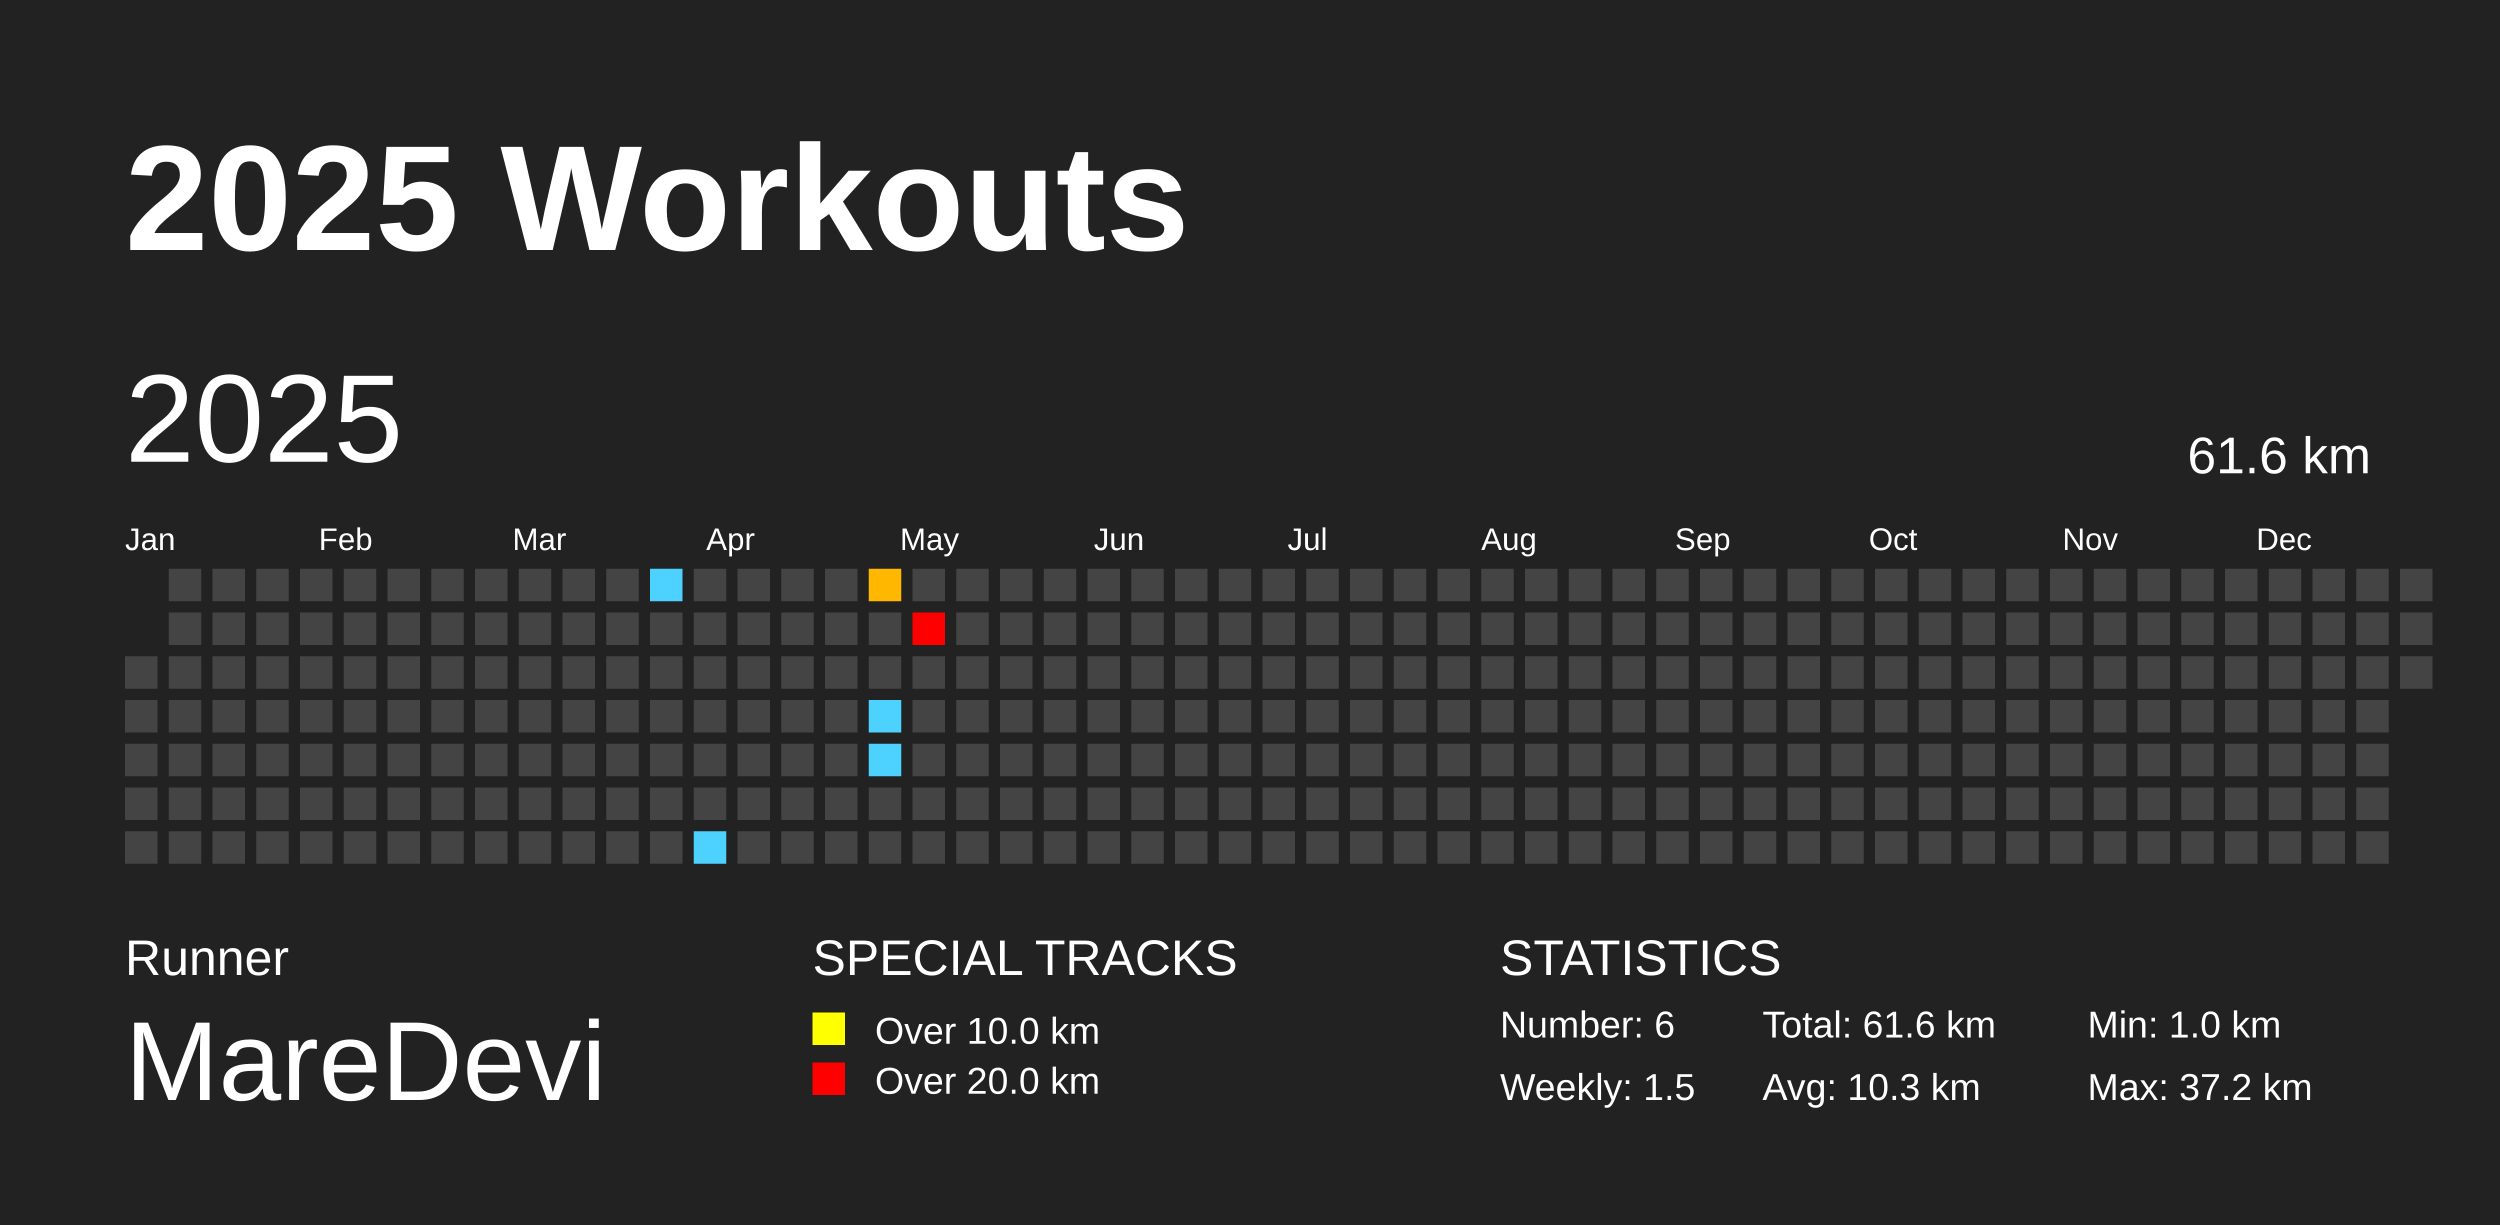
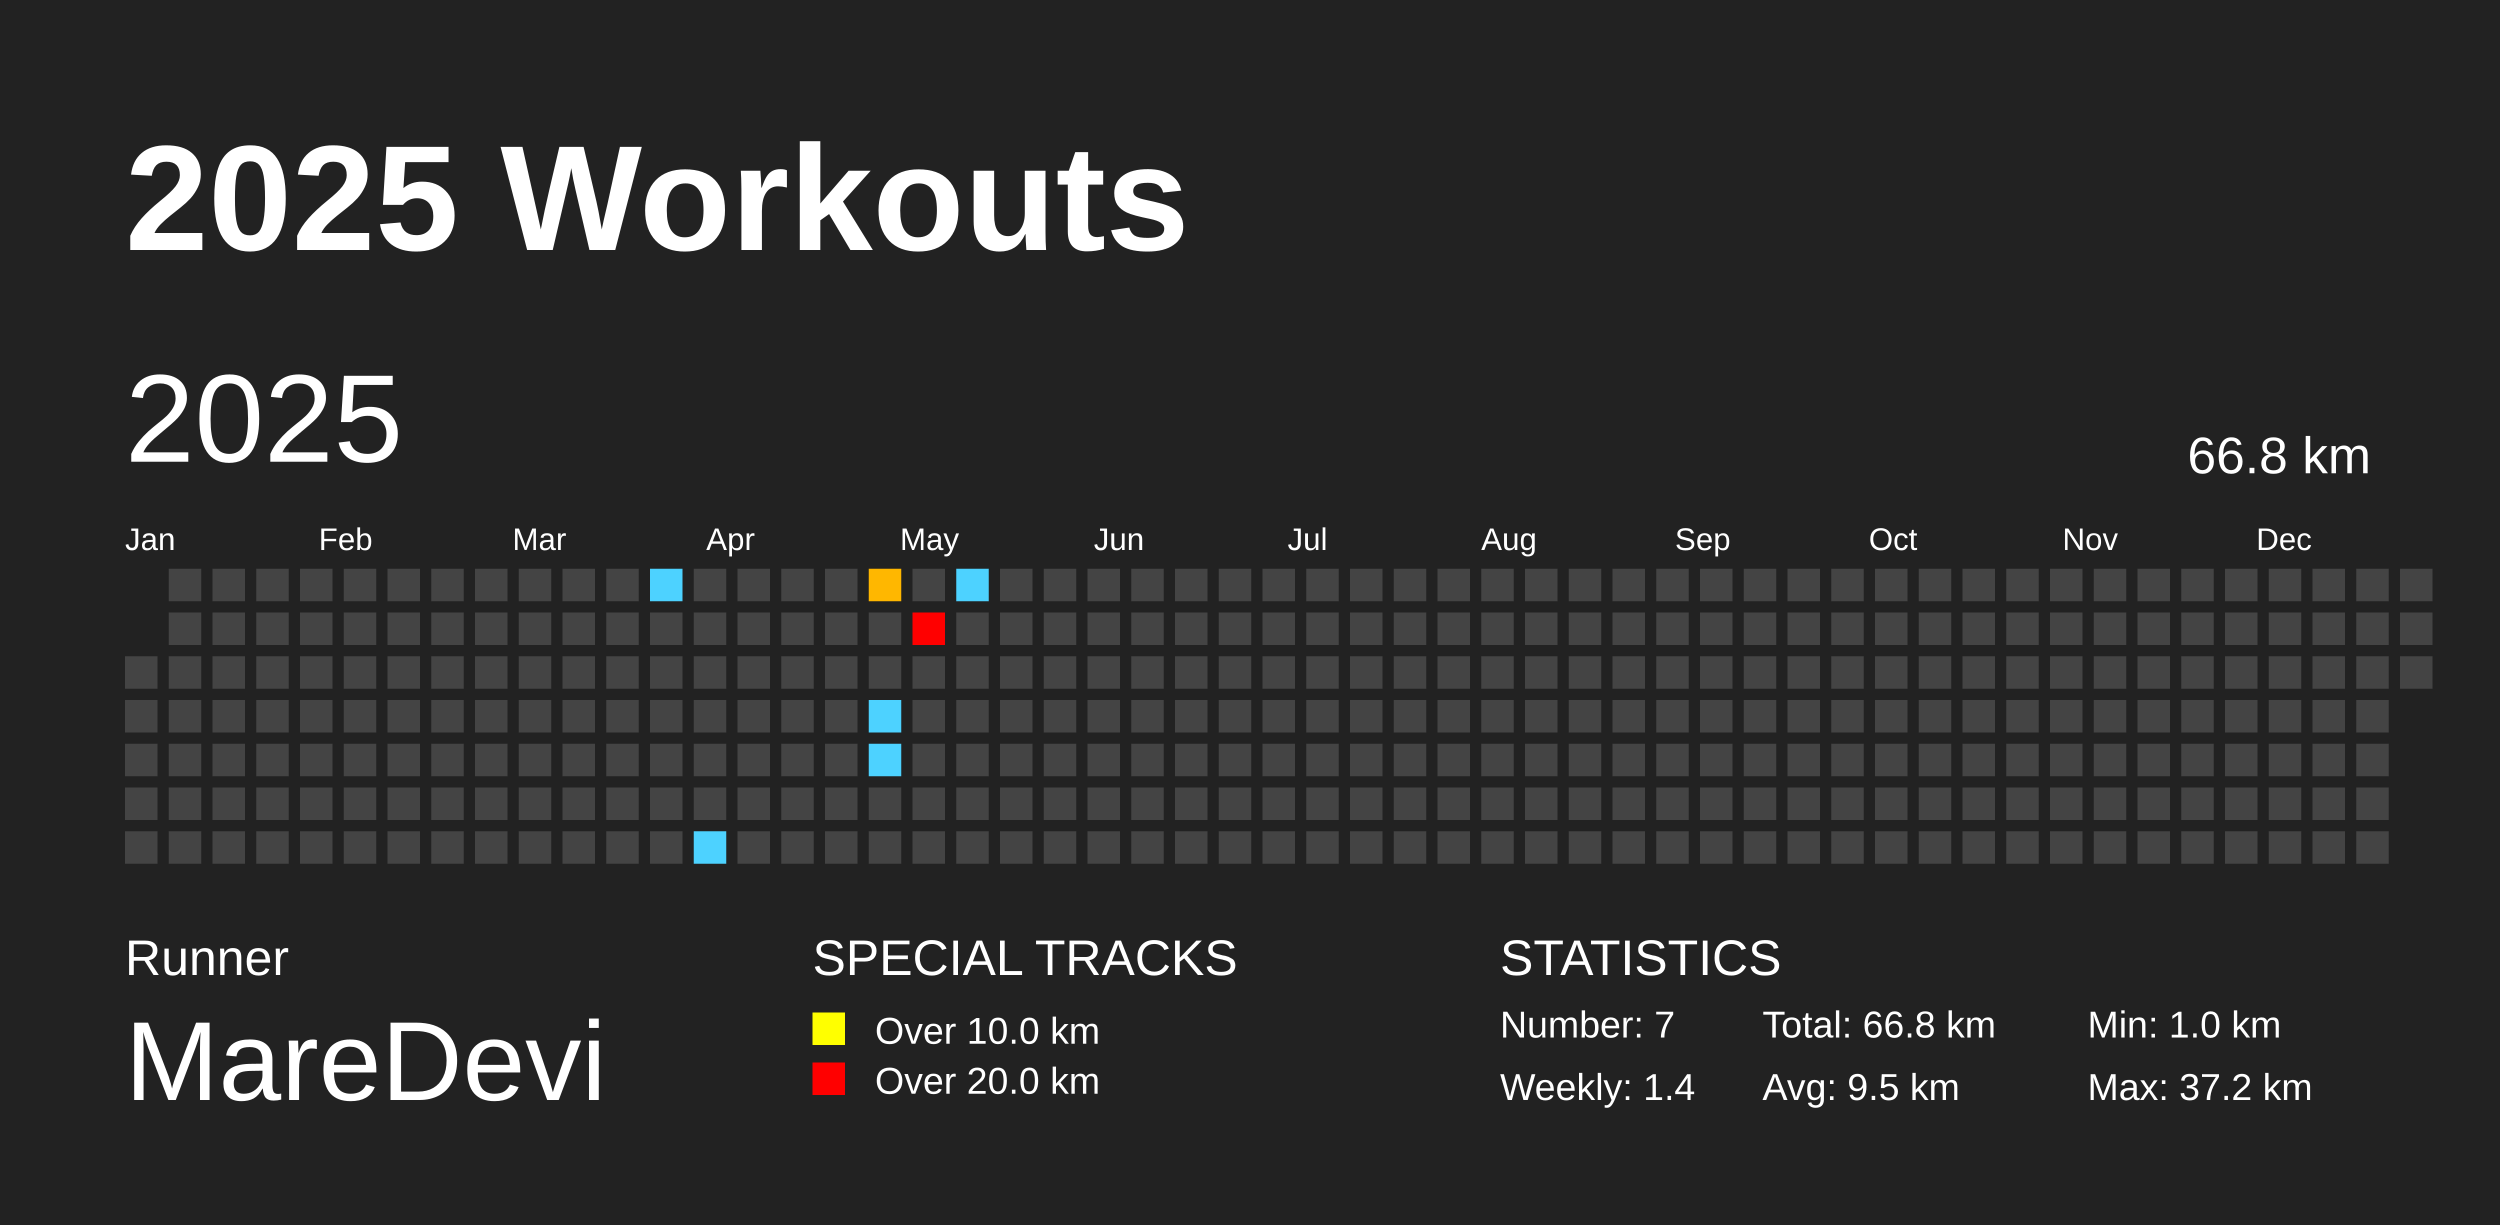
<svg xmlns="http://www.w3.org/2000/svg" baseProfile="full" height="98mm" version="1.1" viewBox="0,0,200,98" width="200mm">
  <defs />
  <rect fill="#222222" height="98" width="200" x="0" y="0" />
  <text fill="#FFFFFF" style="font-size:12px; font-family:Arial; font-weight:bold;" x="10" y="20">2025 Workouts</text>
  <text fill="#FFFFFF" style="font-size:4px; font-family:Arial" x="10" y="78">Runner</text>
  <text fill="#FFFFFF" style="font-size:9px; font-family:Arial" x="10" y="88">MareDevi</text>
  <text fill="#FFFFFF" style="font-size:4px; font-family:Arial" x="65" y="78">SPECIAL TRACKS</text>
  <rect fill="yellow" height="2.6" width="2.6" x="65" y="81" />
  <text fill="#FFFFFF" style="font-size:3px; font-family:Arial" x="70" y="83.5">Over 10.0 km</text>
  <rect fill="red" height="2.6" width="2.6" x="65" y="85" />
  <text fill="#FFFFFF" style="font-size:3px; font-family:Arial" x="70" y="87.5">Over 20.0 km</text>
  <text fill="#FFFFFF" style="font-size:4px; font-family:Arial" x="120" y="78">STATISTICS</text>
-   <text fill="#FFFFFF" style="font-size:3px; font-family:Arial" x="120" y="83">Number: 6</text>
-   <text fill="#FFFFFF" style="font-size:3px; font-family:Arial" x="120" y="88">Weekly: 1.5</text>
-   <text fill="#FFFFFF" style="font-size:3px; font-family:Arial" x="141" y="83">Total: 61.6 km</text>
-   <text fill="#FFFFFF" style="font-size:3px; font-family:Arial" x="141" y="88">Avg: 10.3 km</text>
+   <text fill="#FFFFFF" style="font-size:3px; font-family:Arial" x="120" y="83">Number: 7</text>
+   <text fill="#FFFFFF" style="font-size:3px; font-family:Arial" x="120" y="88">Weekly: 1.4</text>
+   <text fill="#FFFFFF" style="font-size:3px; font-family:Arial" x="141" y="83">Total: 66.8 km</text>
+   <text fill="#FFFFFF" style="font-size:3px; font-family:Arial" x="141" y="88">Avg: 9.5 km</text>
  <text fill="#FFFFFF" style="font-size:3px; font-family:Arial" x="167" y="83">Min: 1.0 km</text>
  <text fill="#FFFFFF" style="font-size:3px; font-family:Arial" x="167" y="88">Max: 37.2 km</text>
  <text dominant-baseline="hanging" fill="#FFFFFF" style="font-size:10.0px; font-family:Arial;" x="10" y="30">2025</text>
-   <text dominant-baseline="hanging" fill="#FFFFFF" style="font-size:4.125px; font-family:Arial;" x="175" y="35">61.6 km</text>
+   <text dominant-baseline="hanging" fill="#FFFFFF" style="font-size:4.125px; font-family:Arial;" x="175" y="35">66.8 km</text>
  <text fill="#FFFFFF" style="font-size:2.5px; font-family:Arial" x="10.0" y="44">Jan</text>
  <text fill="#FFFFFF" style="font-size:2.5px; font-family:Arial" x="25.5" y="44">Feb</text>
  <text fill="#FFFFFF" style="font-size:2.5px; font-family:Arial" x="41.0" y="44">Mar</text>
  <text fill="#FFFFFF" style="font-size:2.5px; font-family:Arial" x="56.5" y="44">Apr</text>
  <text fill="#FFFFFF" style="font-size:2.5px; font-family:Arial" x="72.0" y="44">May</text>
  <text fill="#FFFFFF" style="font-size:2.5px; font-family:Arial" x="87.5" y="44">Jun</text>
  <text fill="#FFFFFF" style="font-size:2.5px; font-family:Arial" x="103.0" y="44">Jul</text>
  <text fill="#FFFFFF" style="font-size:2.5px; font-family:Arial" x="118.5" y="44">Aug</text>
  <text fill="#FFFFFF" style="font-size:2.5px; font-family:Arial" x="134.0" y="44">Sep</text>
  <text fill="#FFFFFF" style="font-size:2.5px; font-family:Arial" x="149.5" y="44">Oct</text>
  <text fill="#FFFFFF" style="font-size:2.5px; font-family:Arial" x="165.0" y="44">Nov</text>
  <text fill="#FFFFFF" style="font-size:2.5px; font-family:Arial" x="180.5" y="44">Dec</text>
  <rect fill="#444444" height="2.6" width="2.6" x="10.0" y="52.5" />
  <rect fill="#444444" height="2.6" width="2.6" x="10.0" y="56.0" />
  <rect fill="#444444" height="2.6" width="2.6" x="10.0" y="59.5" />
  <rect fill="#444444" height="2.6" width="2.6" x="10.0" y="63.0" />
  <rect fill="#444444" height="2.6" width="2.6" x="10.0" y="66.5" />
  <rect fill="#444444" height="2.6" width="2.6" x="13.5" y="45.5" />
  <rect fill="#444444" height="2.6" width="2.6" x="13.5" y="49.0" />
  <rect fill="#444444" height="2.6" width="2.6" x="13.5" y="52.5" />
  <rect fill="#444444" height="2.6" width="2.6" x="13.5" y="56.0" />
  <rect fill="#444444" height="2.6" width="2.6" x="13.5" y="59.5" />
  <rect fill="#444444" height="2.6" width="2.6" x="13.5" y="63.0" />
  <rect fill="#444444" height="2.6" width="2.6" x="13.5" y="66.5" />
  <rect fill="#444444" height="2.6" width="2.6" x="17.0" y="45.5" />
  <rect fill="#444444" height="2.6" width="2.6" x="17.0" y="49.0" />
  <rect fill="#444444" height="2.6" width="2.6" x="17.0" y="52.5" />
  <rect fill="#444444" height="2.6" width="2.6" x="17.0" y="56.0" />
  <rect fill="#444444" height="2.6" width="2.6" x="17.0" y="59.5" />
  <rect fill="#444444" height="2.6" width="2.6" x="17.0" y="63.0" />
  <rect fill="#444444" height="2.6" width="2.6" x="17.0" y="66.5" />
  <rect fill="#444444" height="2.6" width="2.6" x="20.5" y="45.5" />
  <rect fill="#444444" height="2.6" width="2.6" x="20.5" y="49.0" />
  <rect fill="#444444" height="2.6" width="2.6" x="20.5" y="52.5" />
  <rect fill="#444444" height="2.6" width="2.6" x="20.5" y="56.0" />
  <rect fill="#444444" height="2.6" width="2.6" x="20.5" y="59.5" />
  <rect fill="#444444" height="2.6" width="2.6" x="20.5" y="63.0" />
  <rect fill="#444444" height="2.6" width="2.6" x="20.5" y="66.5" />
  <rect fill="#444444" height="2.6" width="2.6" x="24.0" y="45.5" />
  <rect fill="#444444" height="2.6" width="2.6" x="24.0" y="49.0" />
  <rect fill="#444444" height="2.6" width="2.6" x="24.0" y="52.5" />
  <rect fill="#444444" height="2.6" width="2.6" x="24.0" y="56.0" />
  <rect fill="#444444" height="2.6" width="2.6" x="24.0" y="59.5" />
  <rect fill="#444444" height="2.6" width="2.6" x="24.0" y="63.0" />
  <rect fill="#444444" height="2.6" width="2.6" x="24.0" y="66.5" />
  <rect fill="#444444" height="2.6" width="2.6" x="27.5" y="45.5" />
  <rect fill="#444444" height="2.6" width="2.6" x="27.5" y="49.0" />
  <rect fill="#444444" height="2.6" width="2.6" x="27.5" y="52.5" />
  <rect fill="#444444" height="2.6" width="2.6" x="27.5" y="56.0" />
  <rect fill="#444444" height="2.6" width="2.6" x="27.5" y="59.5" />
  <rect fill="#444444" height="2.6" width="2.6" x="27.5" y="63.0" />
  <rect fill="#444444" height="2.6" width="2.6" x="27.5" y="66.5" />
  <rect fill="#444444" height="2.6" width="2.6" x="31.0" y="45.5" />
  <rect fill="#444444" height="2.6" width="2.6" x="31.0" y="49.0" />
  <rect fill="#444444" height="2.6" width="2.6" x="31.0" y="52.5" />
  <rect fill="#444444" height="2.6" width="2.6" x="31.0" y="56.0" />
  <rect fill="#444444" height="2.6" width="2.6" x="31.0" y="59.5" />
  <rect fill="#444444" height="2.6" width="2.6" x="31.0" y="63.0" />
  <rect fill="#444444" height="2.6" width="2.6" x="31.0" y="66.5" />
  <rect fill="#444444" height="2.6" width="2.6" x="34.5" y="45.5" />
  <rect fill="#444444" height="2.6" width="2.6" x="34.5" y="49.0" />
  <rect fill="#444444" height="2.6" width="2.6" x="34.5" y="52.5" />
  <rect fill="#444444" height="2.6" width="2.6" x="34.5" y="56.0" />
  <rect fill="#444444" height="2.6" width="2.6" x="34.5" y="59.5" />
  <rect fill="#444444" height="2.6" width="2.6" x="34.5" y="63.0" />
  <rect fill="#444444" height="2.6" width="2.6" x="34.5" y="66.5" />
  <rect fill="#444444" height="2.6" width="2.6" x="38.0" y="45.5" />
  <rect fill="#444444" height="2.6" width="2.6" x="38.0" y="49.0" />
  <rect fill="#444444" height="2.6" width="2.6" x="38.0" y="52.5" />
  <rect fill="#444444" height="2.6" width="2.6" x="38.0" y="56.0" />
  <rect fill="#444444" height="2.6" width="2.6" x="38.0" y="59.5" />
  <rect fill="#444444" height="2.6" width="2.6" x="38.0" y="63.0" />
  <rect fill="#444444" height="2.6" width="2.6" x="38.0" y="66.5" />
  <rect fill="#444444" height="2.6" width="2.6" x="41.5" y="45.5" />
  <rect fill="#444444" height="2.6" width="2.6" x="41.5" y="49.0" />
  <rect fill="#444444" height="2.6" width="2.6" x="41.5" y="52.5" />
  <rect fill="#444444" height="2.6" width="2.6" x="41.5" y="56.0" />
  <rect fill="#444444" height="2.6" width="2.6" x="41.5" y="59.5" />
  <rect fill="#444444" height="2.6" width="2.6" x="41.5" y="63.0" />
  <rect fill="#444444" height="2.6" width="2.6" x="41.5" y="66.5" />
  <rect fill="#444444" height="2.6" width="2.6" x="45.0" y="45.5" />
  <rect fill="#444444" height="2.6" width="2.6" x="45.0" y="49.0" />
  <rect fill="#444444" height="2.6" width="2.6" x="45.0" y="52.5" />
  <rect fill="#444444" height="2.6" width="2.6" x="45.0" y="56.0" />
  <rect fill="#444444" height="2.6" width="2.6" x="45.0" y="59.5" />
  <rect fill="#444444" height="2.6" width="2.6" x="45.0" y="63.0" />
  <rect fill="#444444" height="2.6" width="2.6" x="45.0" y="66.5" />
  <rect fill="#444444" height="2.6" width="2.6" x="48.5" y="45.5" />
  <rect fill="#444444" height="2.6" width="2.6" x="48.5" y="49.0" />
  <rect fill="#444444" height="2.6" width="2.6" x="48.5" y="52.5" />
  <rect fill="#444444" height="2.6" width="2.6" x="48.5" y="56.0" />
  <rect fill="#444444" height="2.6" width="2.6" x="48.5" y="59.5" />
  <rect fill="#444444" height="2.6" width="2.6" x="48.5" y="63.0" />
  <rect fill="#444444" height="2.6" width="2.6" x="48.5" y="66.5" />
  <rect fill="#4dd2ff" height="2.6" width="2.6" x="52.0" y="45.5" />
  <rect fill="#444444" height="2.6" width="2.6" x="52.0" y="49.0" />
  <rect fill="#444444" height="2.6" width="2.6" x="52.0" y="52.5" />
  <rect fill="#444444" height="2.6" width="2.6" x="52.0" y="56.0" />
  <rect fill="#444444" height="2.6" width="2.6" x="52.0" y="59.5" />
  <rect fill="#444444" height="2.6" width="2.6" x="52.0" y="63.0" />
  <rect fill="#444444" height="2.6" width="2.6" x="52.0" y="66.5" />
  <rect fill="#444444" height="2.6" width="2.6" x="55.5" y="45.5" />
  <rect fill="#444444" height="2.6" width="2.6" x="55.5" y="49.0" />
  <rect fill="#444444" height="2.6" width="2.6" x="55.5" y="52.5" />
  <rect fill="#444444" height="2.6" width="2.6" x="55.5" y="56.0" />
  <rect fill="#444444" height="2.6" width="2.6" x="55.5" y="59.5" />
  <rect fill="#444444" height="2.6" width="2.6" x="55.5" y="63.0" />
  <rect fill="#4dd2ff" height="2.6" width="2.6" x="55.5" y="66.5" />
  <rect fill="#444444" height="2.6" width="2.6" x="59.0" y="45.5" />
  <rect fill="#444444" height="2.6" width="2.6" x="59.0" y="49.0" />
  <rect fill="#444444" height="2.6" width="2.6" x="59.0" y="52.5" />
  <rect fill="#444444" height="2.6" width="2.6" x="59.0" y="56.0" />
  <rect fill="#444444" height="2.6" width="2.6" x="59.0" y="59.5" />
  <rect fill="#444444" height="2.6" width="2.6" x="59.0" y="63.0" />
  <rect fill="#444444" height="2.6" width="2.6" x="59.0" y="66.5" />
  <rect fill="#444444" height="2.6" width="2.6" x="62.5" y="45.5" />
  <rect fill="#444444" height="2.6" width="2.6" x="62.5" y="49.0" />
  <rect fill="#444444" height="2.6" width="2.6" x="62.5" y="52.5" />
  <rect fill="#444444" height="2.6" width="2.6" x="62.5" y="56.0" />
  <rect fill="#444444" height="2.6" width="2.6" x="62.5" y="59.5" />
  <rect fill="#444444" height="2.6" width="2.6" x="62.5" y="63.0" />
  <rect fill="#444444" height="2.6" width="2.6" x="62.5" y="66.5" />
  <rect fill="#444444" height="2.6" width="2.6" x="66.0" y="45.5" />
  <rect fill="#444444" height="2.6" width="2.6" x="66.0" y="49.0" />
  <rect fill="#444444" height="2.6" width="2.6" x="66.0" y="52.5" />
  <rect fill="#444444" height="2.6" width="2.6" x="66.0" y="56.0" />
  <rect fill="#444444" height="2.6" width="2.6" x="66.0" y="59.5" />
  <rect fill="#444444" height="2.6" width="2.6" x="66.0" y="63.0" />
  <rect fill="#444444" height="2.6" width="2.6" x="66.0" y="66.5" />
  <rect fill="#ffb700" height="2.6" width="2.6" x="69.5" y="45.5" />
  <rect fill="#444444" height="2.6" width="2.6" x="69.5" y="49.0" />
  <rect fill="#444444" height="2.6" width="2.6" x="69.5" y="52.5" />
  <rect fill="#4dd2ff" height="2.6" width="2.6" x="69.5" y="56.0" />
  <rect fill="#4dd2ff" height="2.6" width="2.6" x="69.5" y="59.5" />
  <rect fill="#444444" height="2.6" width="2.6" x="69.5" y="63.0" />
  <rect fill="#444444" height="2.6" width="2.6" x="69.5" y="66.5" />
  <rect fill="#444444" height="2.6" width="2.6" x="73.0" y="45.5" />
  <rect fill="red" height="2.6" width="2.6" x="73.0" y="49.0" />
  <rect fill="#444444" height="2.6" width="2.6" x="73.0" y="52.5" />
  <rect fill="#444444" height="2.6" width="2.6" x="73.0" y="56.0" />
  <rect fill="#444444" height="2.6" width="2.6" x="73.0" y="59.5" />
  <rect fill="#444444" height="2.6" width="2.6" x="73.0" y="63.0" />
  <rect fill="#444444" height="2.6" width="2.6" x="73.0" y="66.5" />
-   <rect fill="#444444" height="2.6" width="2.6" x="76.5" y="45.5" />
+   <rect fill="#4dd2ff" height="2.6" width="2.6" x="76.5" y="45.5" />
  <rect fill="#444444" height="2.6" width="2.6" x="76.5" y="49.0" />
  <rect fill="#444444" height="2.6" width="2.6" x="76.5" y="52.5" />
  <rect fill="#444444" height="2.6" width="2.6" x="76.5" y="56.0" />
  <rect fill="#444444" height="2.6" width="2.6" x="76.5" y="59.5" />
  <rect fill="#444444" height="2.6" width="2.6" x="76.5" y="63.0" />
  <rect fill="#444444" height="2.6" width="2.6" x="76.5" y="66.5" />
  <rect fill="#444444" height="2.6" width="2.6" x="80.0" y="45.5" />
  <rect fill="#444444" height="2.6" width="2.6" x="80.0" y="49.0" />
  <rect fill="#444444" height="2.6" width="2.6" x="80.0" y="52.5" />
  <rect fill="#444444" height="2.6" width="2.6" x="80.0" y="56.0" />
  <rect fill="#444444" height="2.6" width="2.6" x="80.0" y="59.5" />
  <rect fill="#444444" height="2.6" width="2.6" x="80.0" y="63.0" />
  <rect fill="#444444" height="2.6" width="2.6" x="80.0" y="66.5" />
  <rect fill="#444444" height="2.6" width="2.6" x="83.5" y="45.5" />
  <rect fill="#444444" height="2.6" width="2.6" x="83.5" y="49.0" />
  <rect fill="#444444" height="2.6" width="2.6" x="83.5" y="52.5" />
  <rect fill="#444444" height="2.6" width="2.6" x="83.5" y="56.0" />
  <rect fill="#444444" height="2.6" width="2.6" x="83.5" y="59.5" />
  <rect fill="#444444" height="2.6" width="2.6" x="83.5" y="63.0" />
  <rect fill="#444444" height="2.6" width="2.6" x="83.5" y="66.5" />
  <rect fill="#444444" height="2.6" width="2.6" x="87.0" y="45.5" />
  <rect fill="#444444" height="2.6" width="2.6" x="87.0" y="49.0" />
  <rect fill="#444444" height="2.6" width="2.6" x="87.0" y="52.5" />
  <rect fill="#444444" height="2.6" width="2.6" x="87.0" y="56.0" />
  <rect fill="#444444" height="2.6" width="2.6" x="87.0" y="59.5" />
  <rect fill="#444444" height="2.6" width="2.6" x="87.0" y="63.0" />
  <rect fill="#444444" height="2.6" width="2.6" x="87.0" y="66.5" />
  <rect fill="#444444" height="2.6" width="2.6" x="90.5" y="45.5" />
  <rect fill="#444444" height="2.6" width="2.6" x="90.5" y="49.0" />
  <rect fill="#444444" height="2.6" width="2.6" x="90.5" y="52.5" />
  <rect fill="#444444" height="2.6" width="2.6" x="90.5" y="56.0" />
  <rect fill="#444444" height="2.6" width="2.6" x="90.5" y="59.5" />
  <rect fill="#444444" height="2.6" width="2.6" x="90.5" y="63.0" />
  <rect fill="#444444" height="2.6" width="2.6" x="90.5" y="66.5" />
  <rect fill="#444444" height="2.6" width="2.6" x="94.0" y="45.5" />
  <rect fill="#444444" height="2.6" width="2.6" x="94.0" y="49.0" />
  <rect fill="#444444" height="2.6" width="2.6" x="94.0" y="52.5" />
  <rect fill="#444444" height="2.6" width="2.6" x="94.0" y="56.0" />
  <rect fill="#444444" height="2.6" width="2.6" x="94.0" y="59.5" />
  <rect fill="#444444" height="2.6" width="2.6" x="94.0" y="63.0" />
  <rect fill="#444444" height="2.6" width="2.6" x="94.0" y="66.5" />
  <rect fill="#444444" height="2.6" width="2.6" x="97.5" y="45.5" />
  <rect fill="#444444" height="2.6" width="2.6" x="97.5" y="49.0" />
  <rect fill="#444444" height="2.6" width="2.6" x="97.5" y="52.5" />
  <rect fill="#444444" height="2.6" width="2.6" x="97.5" y="56.0" />
  <rect fill="#444444" height="2.6" width="2.6" x="97.5" y="59.5" />
  <rect fill="#444444" height="2.6" width="2.6" x="97.5" y="63.0" />
  <rect fill="#444444" height="2.6" width="2.6" x="97.5" y="66.5" />
  <rect fill="#444444" height="2.6" width="2.6" x="101.0" y="45.5" />
  <rect fill="#444444" height="2.6" width="2.6" x="101.0" y="49.0" />
  <rect fill="#444444" height="2.6" width="2.6" x="101.0" y="52.5" />
  <rect fill="#444444" height="2.6" width="2.6" x="101.0" y="56.0" />
  <rect fill="#444444" height="2.6" width="2.6" x="101.0" y="59.5" />
  <rect fill="#444444" height="2.6" width="2.6" x="101.0" y="63.0" />
  <rect fill="#444444" height="2.6" width="2.6" x="101.0" y="66.5" />
  <rect fill="#444444" height="2.6" width="2.6" x="104.5" y="45.5" />
  <rect fill="#444444" height="2.6" width="2.6" x="104.5" y="49.0" />
  <rect fill="#444444" height="2.6" width="2.6" x="104.5" y="52.5" />
  <rect fill="#444444" height="2.6" width="2.6" x="104.5" y="56.0" />
  <rect fill="#444444" height="2.6" width="2.6" x="104.5" y="59.5" />
  <rect fill="#444444" height="2.6" width="2.6" x="104.5" y="63.0" />
  <rect fill="#444444" height="2.6" width="2.6" x="104.5" y="66.5" />
  <rect fill="#444444" height="2.6" width="2.6" x="108.0" y="45.5" />
  <rect fill="#444444" height="2.6" width="2.6" x="108.0" y="49.0" />
  <rect fill="#444444" height="2.6" width="2.6" x="108.0" y="52.5" />
  <rect fill="#444444" height="2.6" width="2.6" x="108.0" y="56.0" />
  <rect fill="#444444" height="2.6" width="2.6" x="108.0" y="59.5" />
  <rect fill="#444444" height="2.6" width="2.6" x="108.0" y="63.0" />
  <rect fill="#444444" height="2.6" width="2.6" x="108.0" y="66.5" />
  <rect fill="#444444" height="2.6" width="2.6" x="111.5" y="45.5" />
  <rect fill="#444444" height="2.6" width="2.6" x="111.5" y="49.0" />
  <rect fill="#444444" height="2.6" width="2.6" x="111.5" y="52.5" />
  <rect fill="#444444" height="2.6" width="2.6" x="111.5" y="56.0" />
  <rect fill="#444444" height="2.6" width="2.6" x="111.5" y="59.5" />
  <rect fill="#444444" height="2.6" width="2.6" x="111.5" y="63.0" />
  <rect fill="#444444" height="2.6" width="2.6" x="111.5" y="66.5" />
  <rect fill="#444444" height="2.6" width="2.6" x="115.0" y="45.5" />
  <rect fill="#444444" height="2.6" width="2.6" x="115.0" y="49.0" />
  <rect fill="#444444" height="2.6" width="2.6" x="115.0" y="52.5" />
  <rect fill="#444444" height="2.6" width="2.6" x="115.0" y="56.0" />
  <rect fill="#444444" height="2.6" width="2.6" x="115.0" y="59.5" />
  <rect fill="#444444" height="2.6" width="2.6" x="115.0" y="63.0" />
  <rect fill="#444444" height="2.6" width="2.6" x="115.0" y="66.5" />
  <rect fill="#444444" height="2.6" width="2.6" x="118.5" y="45.5" />
  <rect fill="#444444" height="2.6" width="2.6" x="118.5" y="49.0" />
  <rect fill="#444444" height="2.6" width="2.6" x="118.5" y="52.5" />
  <rect fill="#444444" height="2.6" width="2.6" x="118.5" y="56.0" />
  <rect fill="#444444" height="2.6" width="2.6" x="118.5" y="59.5" />
  <rect fill="#444444" height="2.6" width="2.6" x="118.5" y="63.0" />
  <rect fill="#444444" height="2.6" width="2.6" x="118.5" y="66.5" />
  <rect fill="#444444" height="2.6" width="2.6" x="122.0" y="45.5" />
  <rect fill="#444444" height="2.6" width="2.6" x="122.0" y="49.0" />
  <rect fill="#444444" height="2.6" width="2.6" x="122.0" y="52.5" />
  <rect fill="#444444" height="2.6" width="2.6" x="122.0" y="56.0" />
  <rect fill="#444444" height="2.6" width="2.6" x="122.0" y="59.5" />
  <rect fill="#444444" height="2.6" width="2.6" x="122.0" y="63.0" />
  <rect fill="#444444" height="2.6" width="2.6" x="122.0" y="66.5" />
  <rect fill="#444444" height="2.6" width="2.6" x="125.5" y="45.5" />
  <rect fill="#444444" height="2.6" width="2.6" x="125.5" y="49.0" />
  <rect fill="#444444" height="2.6" width="2.6" x="125.5" y="52.5" />
  <rect fill="#444444" height="2.6" width="2.6" x="125.5" y="56.0" />
  <rect fill="#444444" height="2.6" width="2.6" x="125.5" y="59.5" />
  <rect fill="#444444" height="2.6" width="2.6" x="125.5" y="63.0" />
  <rect fill="#444444" height="2.6" width="2.6" x="125.5" y="66.5" />
  <rect fill="#444444" height="2.6" width="2.6" x="129.0" y="45.5" />
  <rect fill="#444444" height="2.6" width="2.6" x="129.0" y="49.0" />
  <rect fill="#444444" height="2.6" width="2.6" x="129.0" y="52.5" />
  <rect fill="#444444" height="2.6" width="2.6" x="129.0" y="56.0" />
  <rect fill="#444444" height="2.6" width="2.6" x="129.0" y="59.5" />
  <rect fill="#444444" height="2.6" width="2.6" x="129.0" y="63.0" />
  <rect fill="#444444" height="2.6" width="2.6" x="129.0" y="66.5" />
  <rect fill="#444444" height="2.6" width="2.6" x="132.5" y="45.5" />
  <rect fill="#444444" height="2.6" width="2.6" x="132.5" y="49.0" />
  <rect fill="#444444" height="2.6" width="2.6" x="132.5" y="52.5" />
  <rect fill="#444444" height="2.6" width="2.6" x="132.5" y="56.0" />
  <rect fill="#444444" height="2.6" width="2.6" x="132.5" y="59.5" />
  <rect fill="#444444" height="2.6" width="2.6" x="132.5" y="63.0" />
  <rect fill="#444444" height="2.6" width="2.6" x="132.5" y="66.5" />
  <rect fill="#444444" height="2.6" width="2.6" x="136.0" y="45.5" />
  <rect fill="#444444" height="2.6" width="2.6" x="136.0" y="49.0" />
  <rect fill="#444444" height="2.6" width="2.6" x="136.0" y="52.5" />
  <rect fill="#444444" height="2.6" width="2.6" x="136.0" y="56.0" />
  <rect fill="#444444" height="2.6" width="2.6" x="136.0" y="59.5" />
  <rect fill="#444444" height="2.6" width="2.6" x="136.0" y="63.0" />
  <rect fill="#444444" height="2.6" width="2.6" x="136.0" y="66.5" />
  <rect fill="#444444" height="2.6" width="2.6" x="139.5" y="45.5" />
  <rect fill="#444444" height="2.6" width="2.6" x="139.5" y="49.0" />
  <rect fill="#444444" height="2.6" width="2.6" x="139.5" y="52.5" />
  <rect fill="#444444" height="2.6" width="2.6" x="139.5" y="56.0" />
  <rect fill="#444444" height="2.6" width="2.6" x="139.5" y="59.5" />
  <rect fill="#444444" height="2.6" width="2.6" x="139.5" y="63.0" />
  <rect fill="#444444" height="2.6" width="2.6" x="139.5" y="66.5" />
  <rect fill="#444444" height="2.6" width="2.6" x="143.0" y="45.5" />
  <rect fill="#444444" height="2.6" width="2.6" x="143.0" y="49.0" />
  <rect fill="#444444" height="2.6" width="2.6" x="143.0" y="52.5" />
  <rect fill="#444444" height="2.6" width="2.6" x="143.0" y="56.0" />
  <rect fill="#444444" height="2.6" width="2.6" x="143.0" y="59.5" />
  <rect fill="#444444" height="2.6" width="2.6" x="143.0" y="63.0" />
  <rect fill="#444444" height="2.6" width="2.6" x="143.0" y="66.5" />
  <rect fill="#444444" height="2.6" width="2.6" x="146.5" y="45.5" />
  <rect fill="#444444" height="2.6" width="2.6" x="146.5" y="49.0" />
  <rect fill="#444444" height="2.6" width="2.6" x="146.5" y="52.5" />
  <rect fill="#444444" height="2.6" width="2.6" x="146.5" y="56.0" />
  <rect fill="#444444" height="2.6" width="2.6" x="146.5" y="59.5" />
  <rect fill="#444444" height="2.6" width="2.6" x="146.5" y="63.0" />
  <rect fill="#444444" height="2.6" width="2.6" x="146.5" y="66.5" />
  <rect fill="#444444" height="2.6" width="2.6" x="150.0" y="45.5" />
  <rect fill="#444444" height="2.6" width="2.6" x="150.0" y="49.0" />
  <rect fill="#444444" height="2.6" width="2.6" x="150.0" y="52.5" />
  <rect fill="#444444" height="2.6" width="2.6" x="150.0" y="56.0" />
  <rect fill="#444444" height="2.6" width="2.6" x="150.0" y="59.5" />
  <rect fill="#444444" height="2.6" width="2.6" x="150.0" y="63.0" />
  <rect fill="#444444" height="2.6" width="2.6" x="150.0" y="66.5" />
  <rect fill="#444444" height="2.6" width="2.6" x="153.5" y="45.5" />
  <rect fill="#444444" height="2.6" width="2.6" x="153.5" y="49.0" />
  <rect fill="#444444" height="2.6" width="2.6" x="153.5" y="52.5" />
  <rect fill="#444444" height="2.6" width="2.6" x="153.5" y="56.0" />
  <rect fill="#444444" height="2.6" width="2.6" x="153.5" y="59.5" />
  <rect fill="#444444" height="2.6" width="2.6" x="153.5" y="63.0" />
  <rect fill="#444444" height="2.6" width="2.6" x="153.5" y="66.5" />
  <rect fill="#444444" height="2.6" width="2.6" x="157.0" y="45.5" />
  <rect fill="#444444" height="2.6" width="2.6" x="157.0" y="49.0" />
  <rect fill="#444444" height="2.6" width="2.6" x="157.0" y="52.5" />
  <rect fill="#444444" height="2.6" width="2.6" x="157.0" y="56.0" />
  <rect fill="#444444" height="2.6" width="2.6" x="157.0" y="59.5" />
  <rect fill="#444444" height="2.6" width="2.6" x="157.0" y="63.0" />
  <rect fill="#444444" height="2.6" width="2.6" x="157.0" y="66.5" />
  <rect fill="#444444" height="2.6" width="2.6" x="160.5" y="45.5" />
  <rect fill="#444444" height="2.6" width="2.6" x="160.5" y="49.0" />
  <rect fill="#444444" height="2.6" width="2.6" x="160.5" y="52.5" />
  <rect fill="#444444" height="2.6" width="2.6" x="160.5" y="56.0" />
  <rect fill="#444444" height="2.6" width="2.6" x="160.5" y="59.5" />
  <rect fill="#444444" height="2.6" width="2.6" x="160.5" y="63.0" />
  <rect fill="#444444" height="2.6" width="2.6" x="160.5" y="66.5" />
  <rect fill="#444444" height="2.6" width="2.6" x="164.0" y="45.5" />
  <rect fill="#444444" height="2.6" width="2.6" x="164.0" y="49.0" />
  <rect fill="#444444" height="2.6" width="2.6" x="164.0" y="52.5" />
  <rect fill="#444444" height="2.6" width="2.6" x="164.0" y="56.0" />
  <rect fill="#444444" height="2.6" width="2.6" x="164.0" y="59.5" />
  <rect fill="#444444" height="2.6" width="2.6" x="164.0" y="63.0" />
  <rect fill="#444444" height="2.6" width="2.6" x="164.0" y="66.5" />
  <rect fill="#444444" height="2.6" width="2.6" x="167.5" y="45.5" />
  <rect fill="#444444" height="2.6" width="2.6" x="167.5" y="49.0" />
  <rect fill="#444444" height="2.6" width="2.6" x="167.5" y="52.5" />
  <rect fill="#444444" height="2.6" width="2.6" x="167.5" y="56.0" />
  <rect fill="#444444" height="2.6" width="2.6" x="167.5" y="59.5" />
  <rect fill="#444444" height="2.6" width="2.6" x="167.5" y="63.0" />
  <rect fill="#444444" height="2.6" width="2.6" x="167.5" y="66.5" />
  <rect fill="#444444" height="2.6" width="2.6" x="171.0" y="45.5" />
  <rect fill="#444444" height="2.6" width="2.6" x="171.0" y="49.0" />
  <rect fill="#444444" height="2.6" width="2.6" x="171.0" y="52.5" />
  <rect fill="#444444" height="2.6" width="2.6" x="171.0" y="56.0" />
  <rect fill="#444444" height="2.6" width="2.6" x="171.0" y="59.5" />
  <rect fill="#444444" height="2.6" width="2.6" x="171.0" y="63.0" />
  <rect fill="#444444" height="2.6" width="2.6" x="171.0" y="66.5" />
  <rect fill="#444444" height="2.6" width="2.6" x="174.5" y="45.5" />
  <rect fill="#444444" height="2.6" width="2.6" x="174.5" y="49.0" />
  <rect fill="#444444" height="2.6" width="2.6" x="174.5" y="52.5" />
  <rect fill="#444444" height="2.6" width="2.6" x="174.5" y="56.0" />
  <rect fill="#444444" height="2.6" width="2.6" x="174.5" y="59.5" />
  <rect fill="#444444" height="2.6" width="2.6" x="174.5" y="63.0" />
  <rect fill="#444444" height="2.6" width="2.6" x="174.5" y="66.5" />
  <rect fill="#444444" height="2.6" width="2.6" x="178.0" y="45.5" />
  <rect fill="#444444" height="2.6" width="2.6" x="178.0" y="49.0" />
  <rect fill="#444444" height="2.6" width="2.6" x="178.0" y="52.5" />
  <rect fill="#444444" height="2.6" width="2.6" x="178.0" y="56.0" />
  <rect fill="#444444" height="2.6" width="2.6" x="178.0" y="59.5" />
  <rect fill="#444444" height="2.6" width="2.6" x="178.0" y="63.0" />
  <rect fill="#444444" height="2.6" width="2.6" x="178.0" y="66.5" />
  <rect fill="#444444" height="2.6" width="2.6" x="181.5" y="45.5" />
  <rect fill="#444444" height="2.6" width="2.6" x="181.5" y="49.0" />
  <rect fill="#444444" height="2.6" width="2.6" x="181.5" y="52.5" />
  <rect fill="#444444" height="2.6" width="2.6" x="181.5" y="56.0" />
  <rect fill="#444444" height="2.6" width="2.6" x="181.5" y="59.5" />
  <rect fill="#444444" height="2.6" width="2.6" x="181.5" y="63.0" />
  <rect fill="#444444" height="2.6" width="2.6" x="181.5" y="66.5" />
  <rect fill="#444444" height="2.6" width="2.6" x="185.0" y="45.5" />
  <rect fill="#444444" height="2.6" width="2.6" x="185.0" y="49.0" />
  <rect fill="#444444" height="2.6" width="2.6" x="185.0" y="52.5" />
  <rect fill="#444444" height="2.6" width="2.6" x="185.0" y="56.0" />
  <rect fill="#444444" height="2.6" width="2.6" x="185.0" y="59.5" />
  <rect fill="#444444" height="2.6" width="2.6" x="185.0" y="63.0" />
  <rect fill="#444444" height="2.6" width="2.6" x="185.0" y="66.5" />
  <rect fill="#444444" height="2.6" width="2.6" x="188.5" y="45.5" />
  <rect fill="#444444" height="2.6" width="2.6" x="188.5" y="49.0" />
  <rect fill="#444444" height="2.6" width="2.6" x="188.5" y="52.5" />
  <rect fill="#444444" height="2.6" width="2.6" x="188.5" y="56.0" />
  <rect fill="#444444" height="2.6" width="2.6" x="188.5" y="59.5" />
  <rect fill="#444444" height="2.6" width="2.6" x="188.5" y="63.0" />
  <rect fill="#444444" height="2.6" width="2.6" x="188.5" y="66.5" />
  <rect fill="#444444" height="2.6" width="2.6" x="192.0" y="45.5" />
  <rect fill="#444444" height="2.6" width="2.6" x="192.0" y="49.0" />
  <rect fill="#444444" height="2.6" width="2.6" x="192.0" y="52.5" />
</svg>
